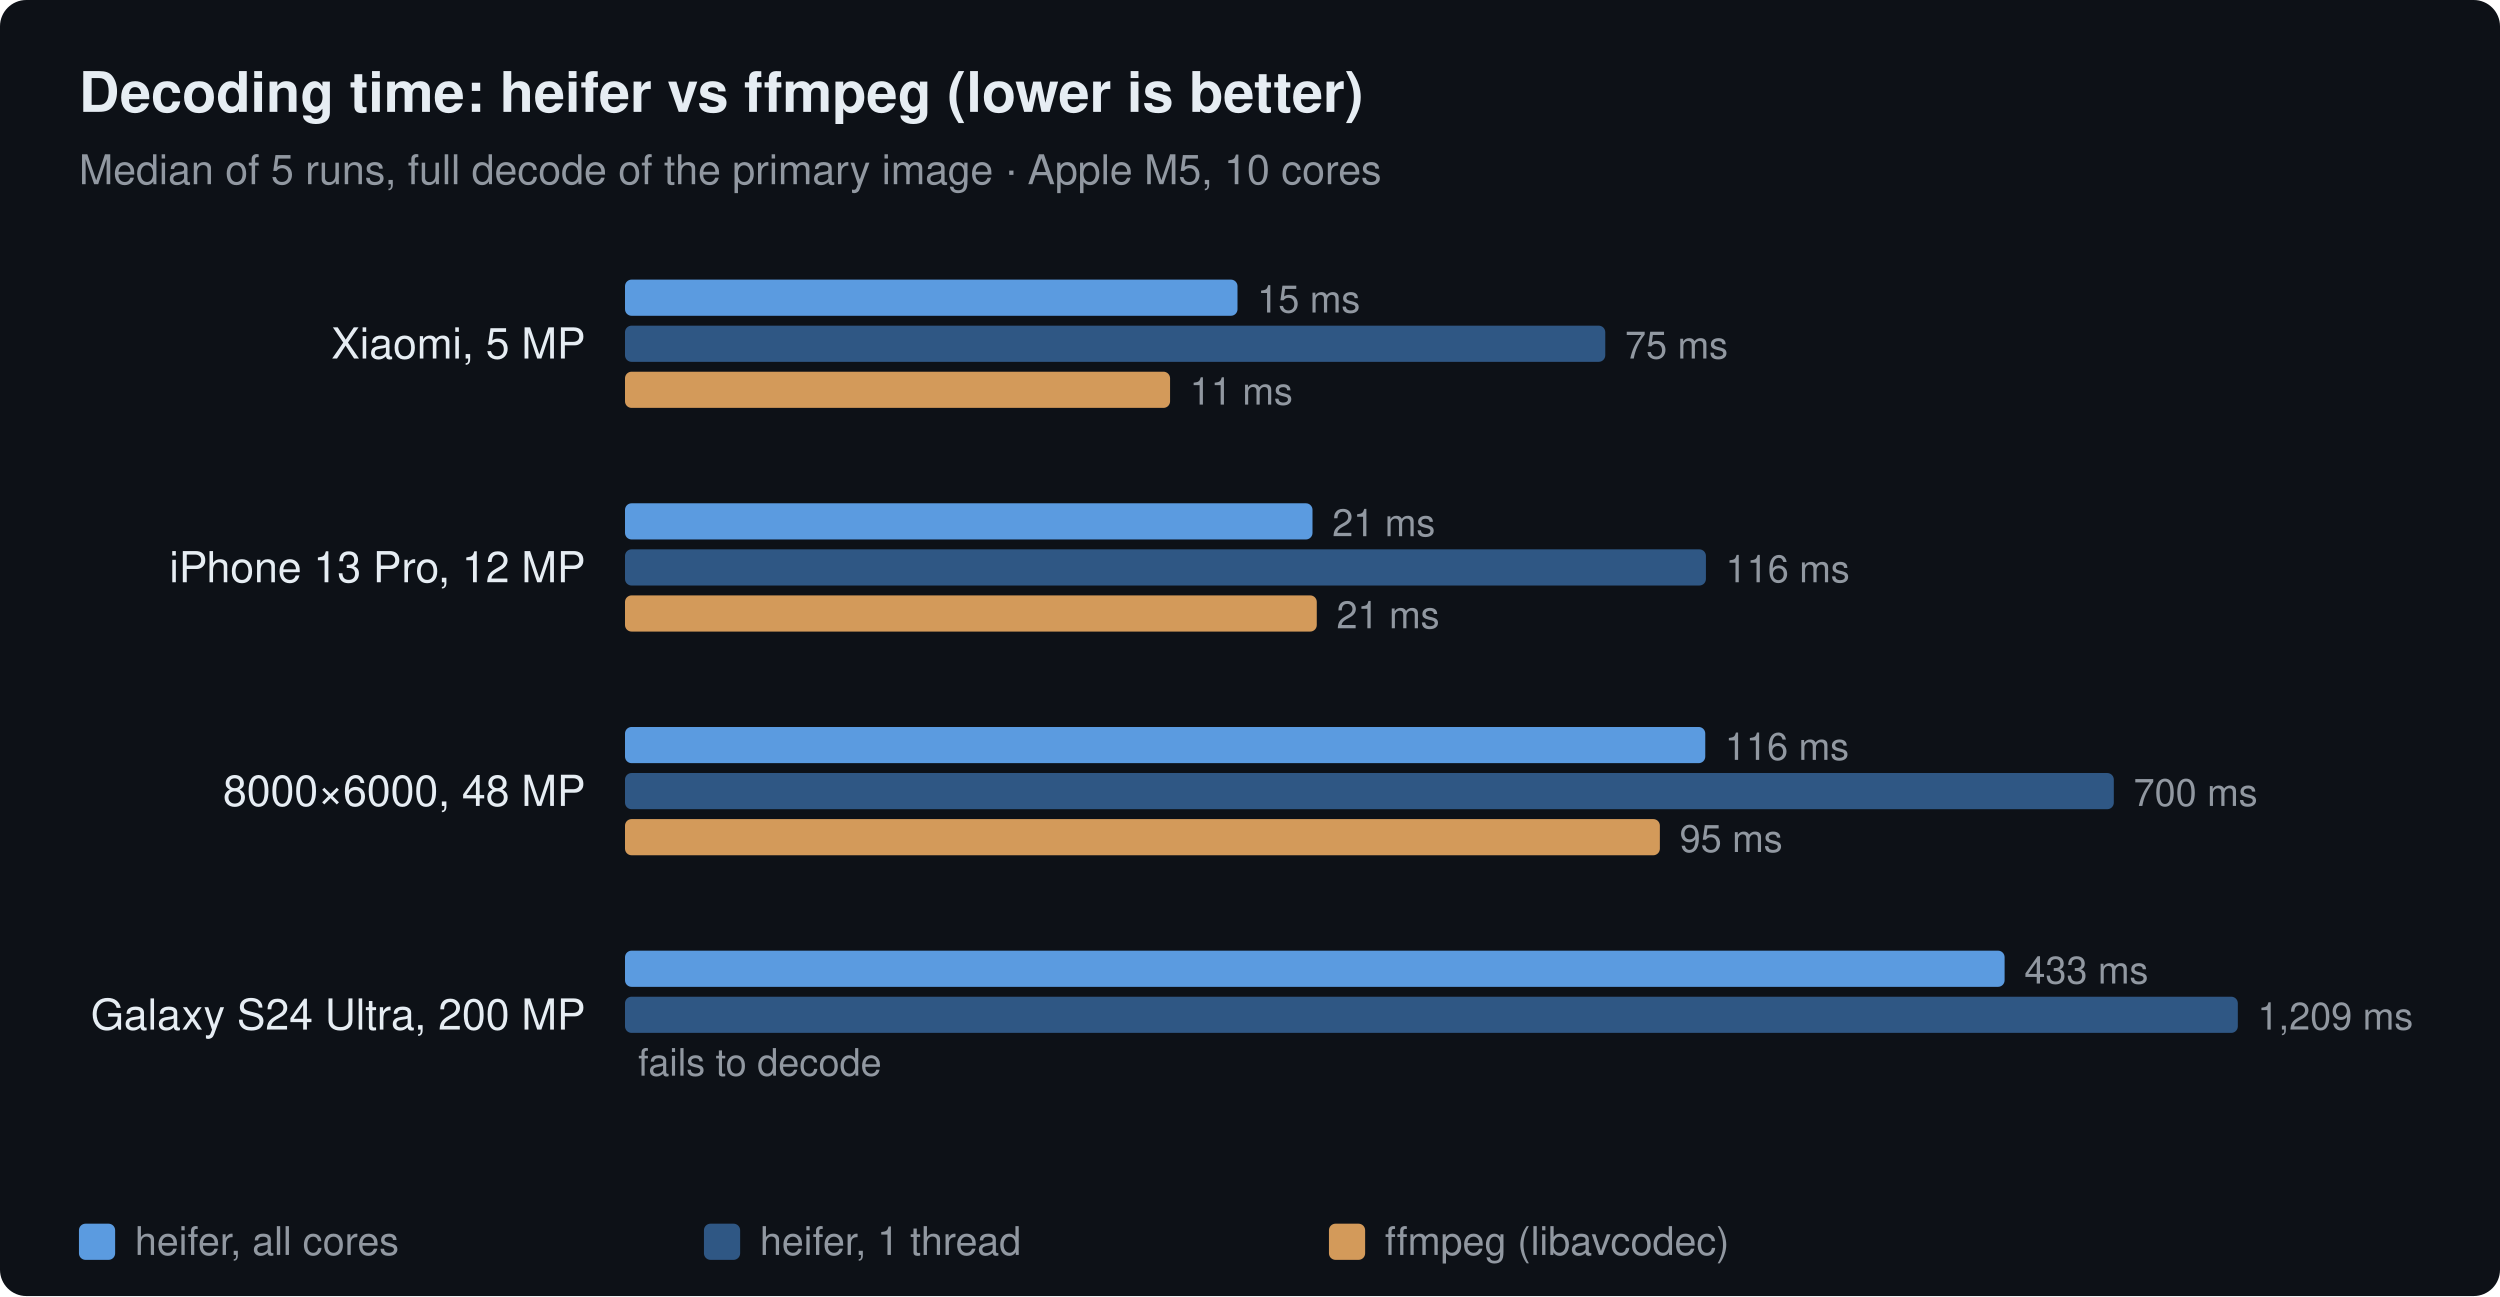
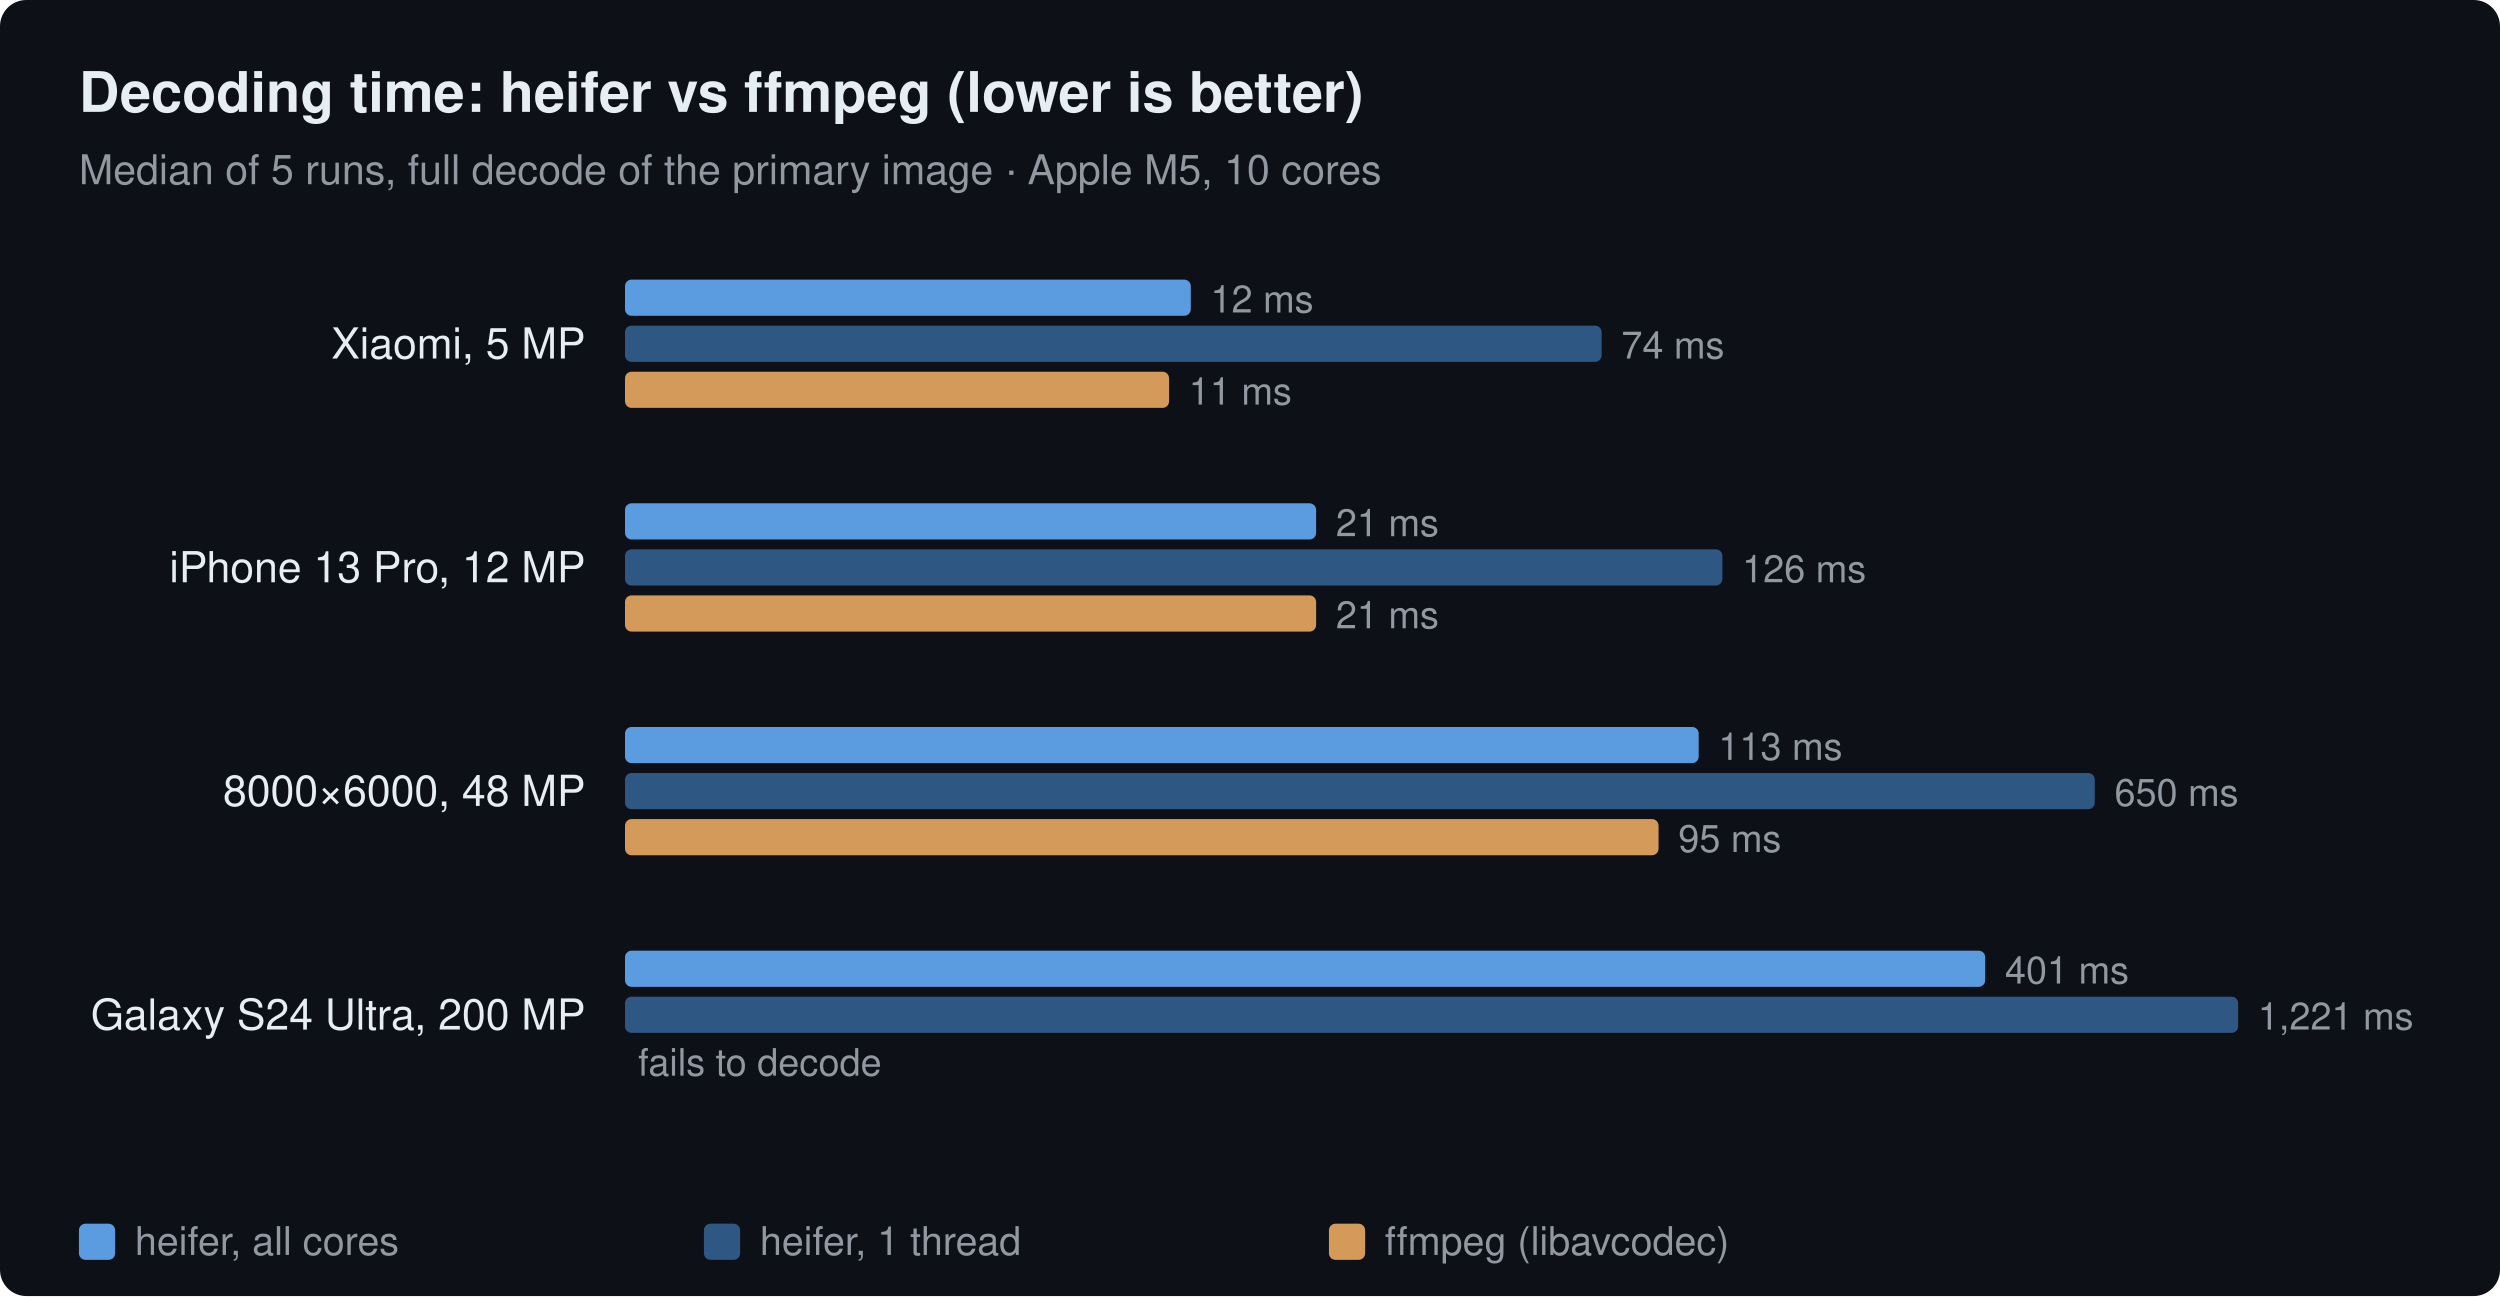
<svg xmlns="http://www.w3.org/2000/svg" width="760" height="394" viewBox="0 0 760 394" font-family="-apple-system,BlinkMacSystemFont,Segoe UI,Helvetica,Arial,sans-serif">
  <rect width="100%" height="100%" rx="8" fill="#0d1117" />
  <text x="24" y="34" font-size="17" font-weight="600" fill="#e6edf3">Decoding time: heifer vs ffmpeg (lower is better)</text>
  <text x="24" y="56" font-size="12.5" fill="#9198a1">Median of 5 runs, full decode of the primary image · Apple M5, 10 cores</text>
  <rect x="24" y="372" width="11" height="11" rx="2" fill="#5b9be0" />
  <text x="41" y="381.5" font-size="12" fill="#9198a1">heifer, all cores</text>
  <rect x="214" y="372" width="11" height="11" rx="2" fill="#2f5784" />
  <text x="231" y="381.5" font-size="12" fill="#9198a1">heifer, 1 thread</text>
  <rect x="404" y="372" width="11" height="11" rx="2" fill="#d39a5a" />
  <text x="421" y="381.5" font-size="12" fill="#9198a1">ffmpeg (libavcodec)</text>
  <text x="178" y="109.0" font-size="13" text-anchor="end" fill="#e6edf3">Xiaomi, 5 MP</text>
-   <rect x="190" y="85" width="186.2" height="11" rx="2" fill="#5b9be0" />
-   <text x="382.2" y="95" font-size="11.5" fill="#9198a1">15 ms</text>
-   <rect x="190" y="99" width="298.0" height="11" rx="2" fill="#2f5784" />
-   <text x="494.0" y="109" font-size="11.5" fill="#9198a1">75 ms</text>
-   <rect x="190" y="113" width="165.7" height="11" rx="2" fill="#d39a5a" />
-   <text x="361.7" y="123" font-size="11.5" fill="#9198a1">11 ms</text>
+   <rect x="190" y="85" width="172.0" height="11" rx="2" fill="#5b9be0" />
+   <text x="368.0" y="95" font-size="11.5" fill="#9198a1">12 ms</text>
+   <rect x="190" y="99" width="296.9" height="11" rx="2" fill="#2f5784" />
+   <text x="492.9" y="109" font-size="11.5" fill="#9198a1">74 ms</text>
+   <rect x="190" y="113" width="165.4" height="11" rx="2" fill="#d39a5a" />
+   <text x="361.4" y="123" font-size="11.5" fill="#9198a1">11 ms</text>
  <text x="178" y="177.0" font-size="13" text-anchor="end" fill="#e6edf3">iPhone 13 Pro, 12 MP</text>
-   <rect x="190" y="153" width="209.0" height="11" rx="2" fill="#5b9be0" />
-   <text x="405.0" y="163" font-size="11.5" fill="#9198a1">21 ms</text>
-   <rect x="190" y="167" width="328.6" height="11" rx="2" fill="#2f5784" />
-   <text x="524.6" y="177" font-size="11.5" fill="#9198a1">116 ms</text>
-   <rect x="190" y="181" width="210.3" height="11" rx="2" fill="#d39a5a" />
-   <text x="406.3" y="191" font-size="11.5" fill="#9198a1">21 ms</text>
+   <rect x="190" y="153" width="210.1" height="11" rx="2" fill="#5b9be0" />
+   <text x="406.1" y="163" font-size="11.5" fill="#9198a1">21 ms</text>
+   <rect x="190" y="167" width="333.6" height="11" rx="2" fill="#2f5784" />
+   <text x="529.6" y="177" font-size="11.5" fill="#9198a1">126 ms</text>
+   <rect x="190" y="181" width="210.1" height="11" rx="2" fill="#d39a5a" />
+   <text x="406.1" y="191" font-size="11.5" fill="#9198a1">21 ms</text>
  <text x="178" y="245.0" font-size="13" text-anchor="end" fill="#e6edf3">8000×6000, 48 MP</text>
-   <rect x="190" y="221" width="328.4" height="11" rx="2" fill="#5b9be0" />
-   <text x="524.4" y="231" font-size="11.5" fill="#9198a1">116 ms</text>
-   <rect x="190" y="235" width="452.6" height="11" rx="2" fill="#2f5784" />
-   <text x="648.6" y="245" font-size="11.5" fill="#9198a1">700 ms</text>
-   <rect x="190" y="249" width="314.6" height="11" rx="2" fill="#d39a5a" />
-   <text x="510.6" y="259" font-size="11.5" fill="#9198a1">95 ms</text>
+   <rect x="190" y="221" width="326.4" height="11" rx="2" fill="#5b9be0" />
+   <text x="522.4" y="231" font-size="11.5" fill="#9198a1">113 ms</text>
+   <rect x="190" y="235" width="446.8" height="11" rx="2" fill="#2f5784" />
+   <text x="642.8" y="245" font-size="11.5" fill="#9198a1">650 ms</text>
+   <rect x="190" y="249" width="314.2" height="11" rx="2" fill="#d39a5a" />
+   <text x="510.2" y="259" font-size="11.5" fill="#9198a1">95 ms</text>
  <text x="178" y="313.0" font-size="13" text-anchor="end" fill="#e6edf3">Galaxy S24 Ultra, 200 MP</text>
-   <rect x="190" y="289" width="419.4" height="11" rx="2" fill="#5b9be0" />
-   <text x="615.4" y="299" font-size="11.5" fill="#9198a1">433 ms</text>
-   <rect x="190" y="303" width="490.3" height="11" rx="2" fill="#2f5784" />
-   <text x="686.3" y="313" font-size="11.5" fill="#9198a1">1,209 ms</text>
+   <rect x="190" y="289" width="413.5" height="11" rx="2" fill="#5b9be0" />
+   <text x="609.5" y="299" font-size="11.5" fill="#9198a1">401 ms</text>
+   <rect x="190" y="303" width="490.4" height="11" rx="2" fill="#2f5784" />
+   <text x="686.4" y="313" font-size="11.5" fill="#9198a1">1,221 ms</text>
  <text x="194" y="327" font-size="11.5" fill="#9198a1">fails to decode</text>
</svg>
